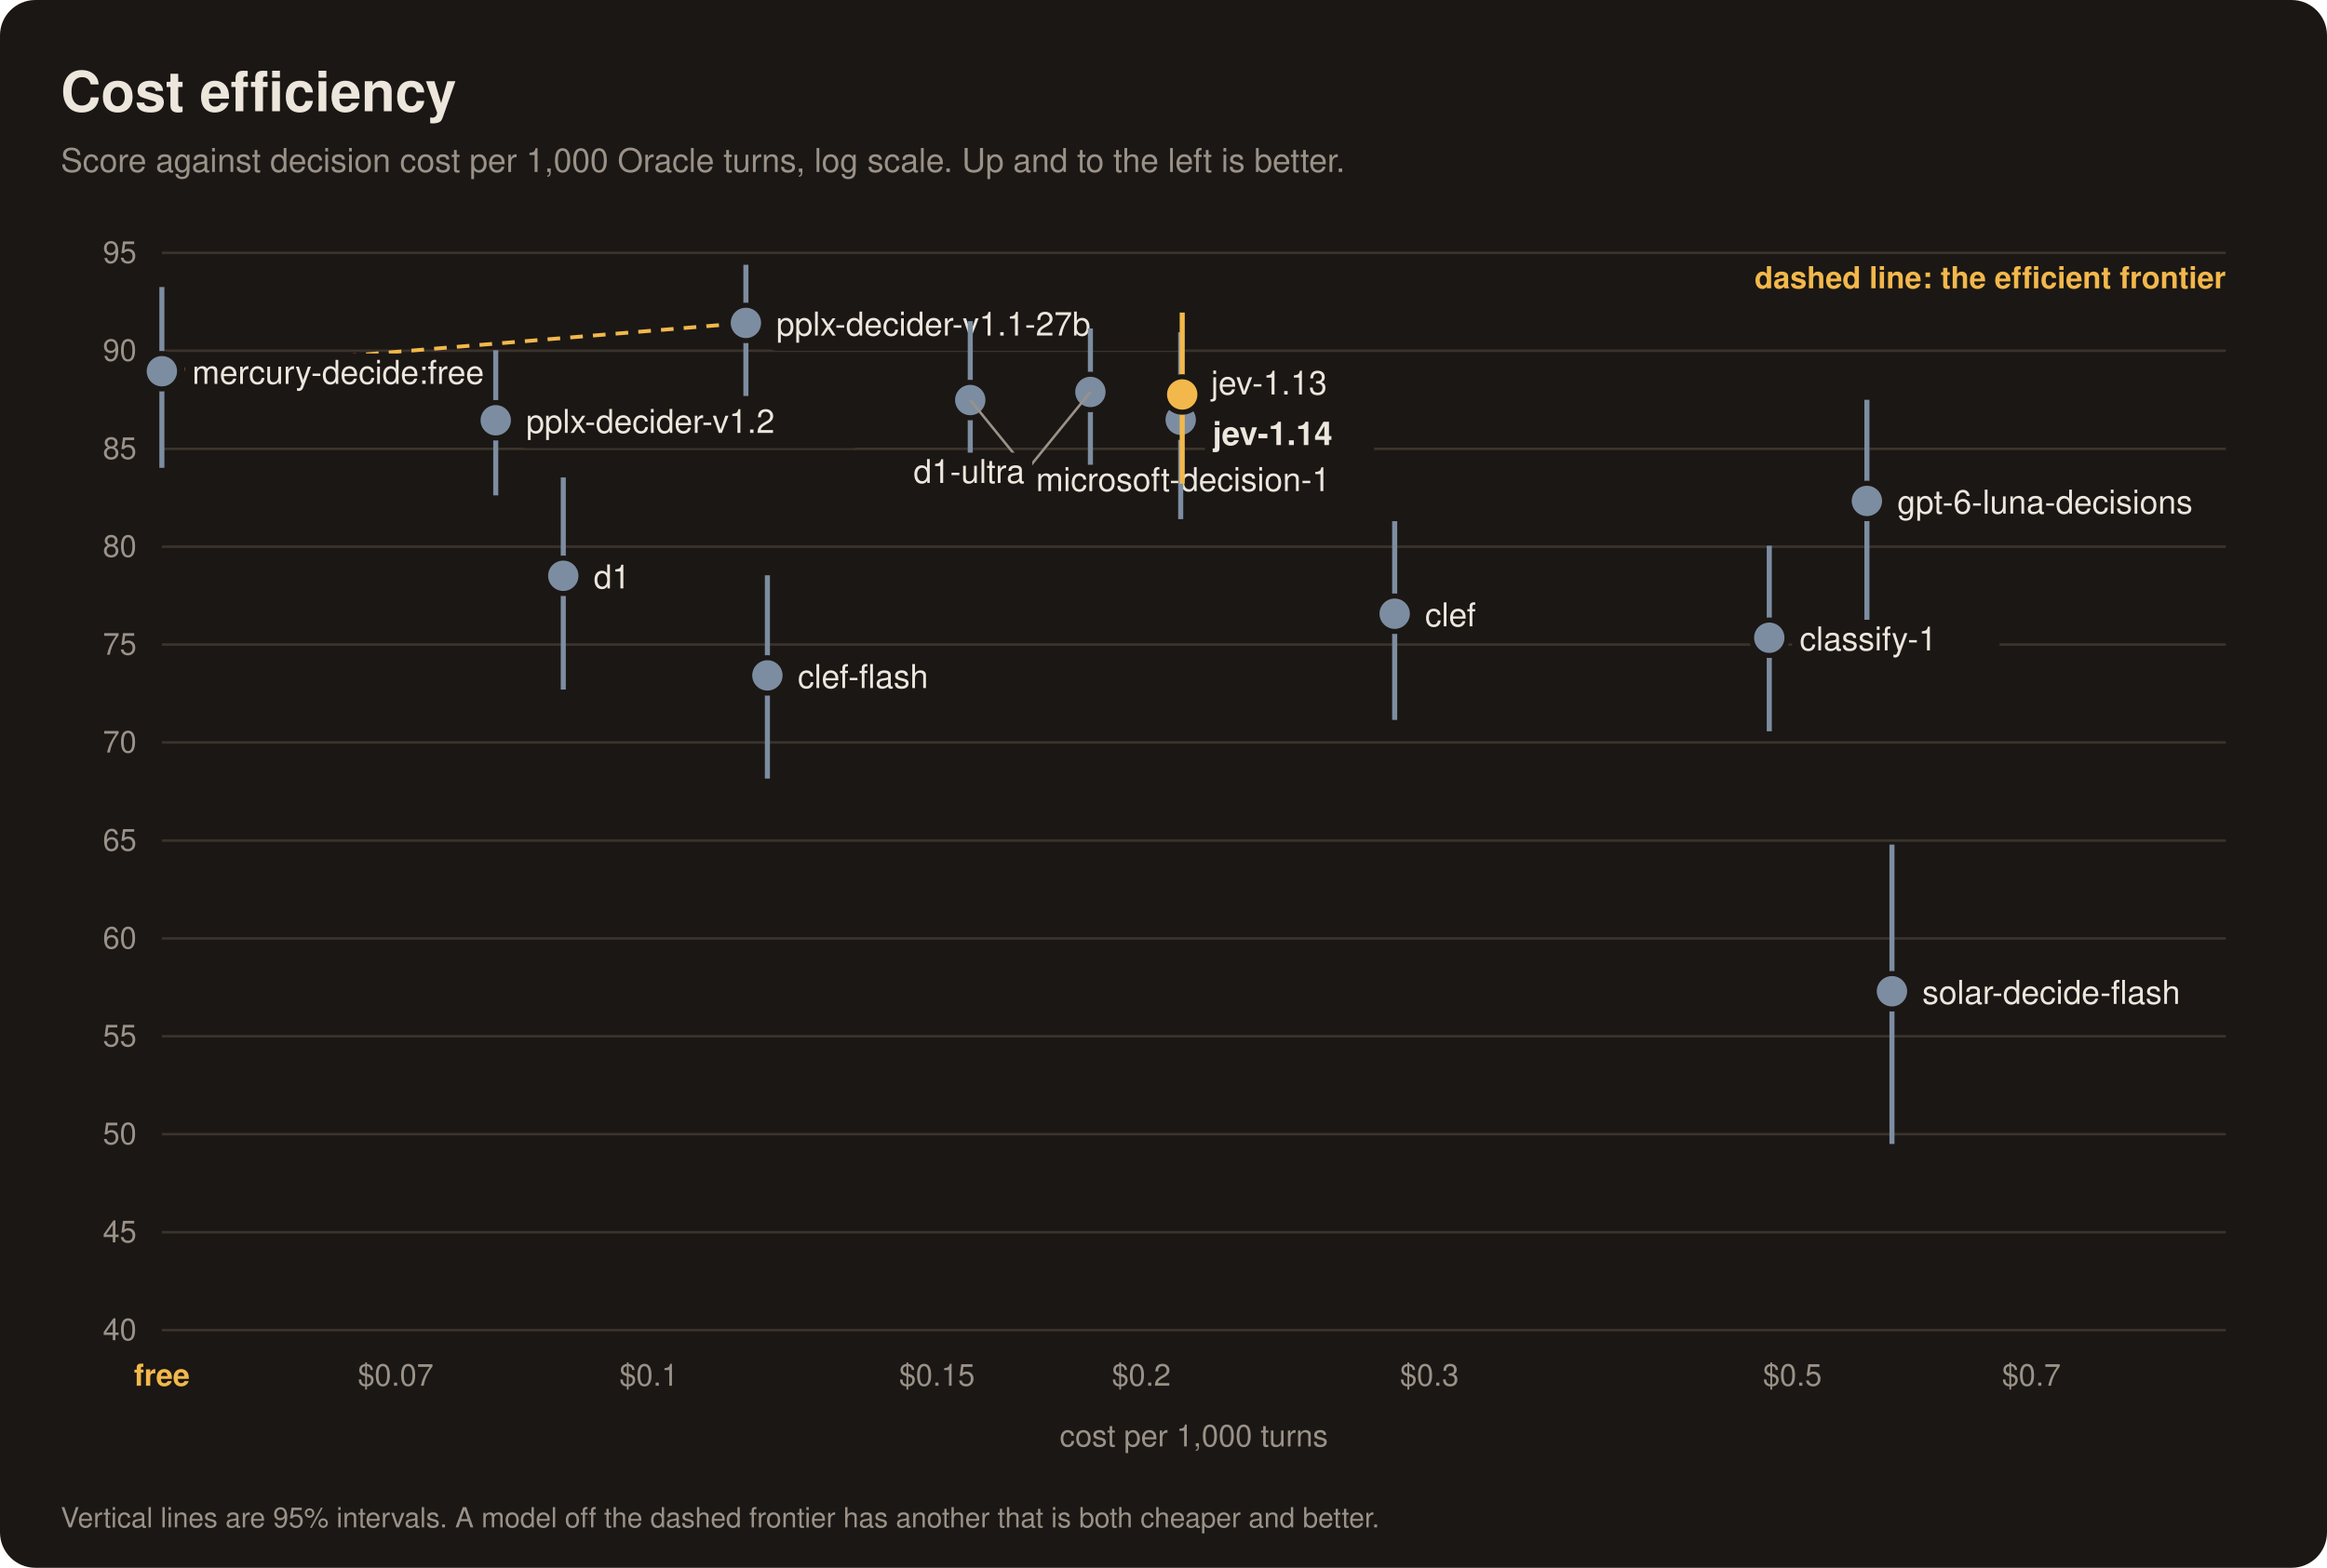
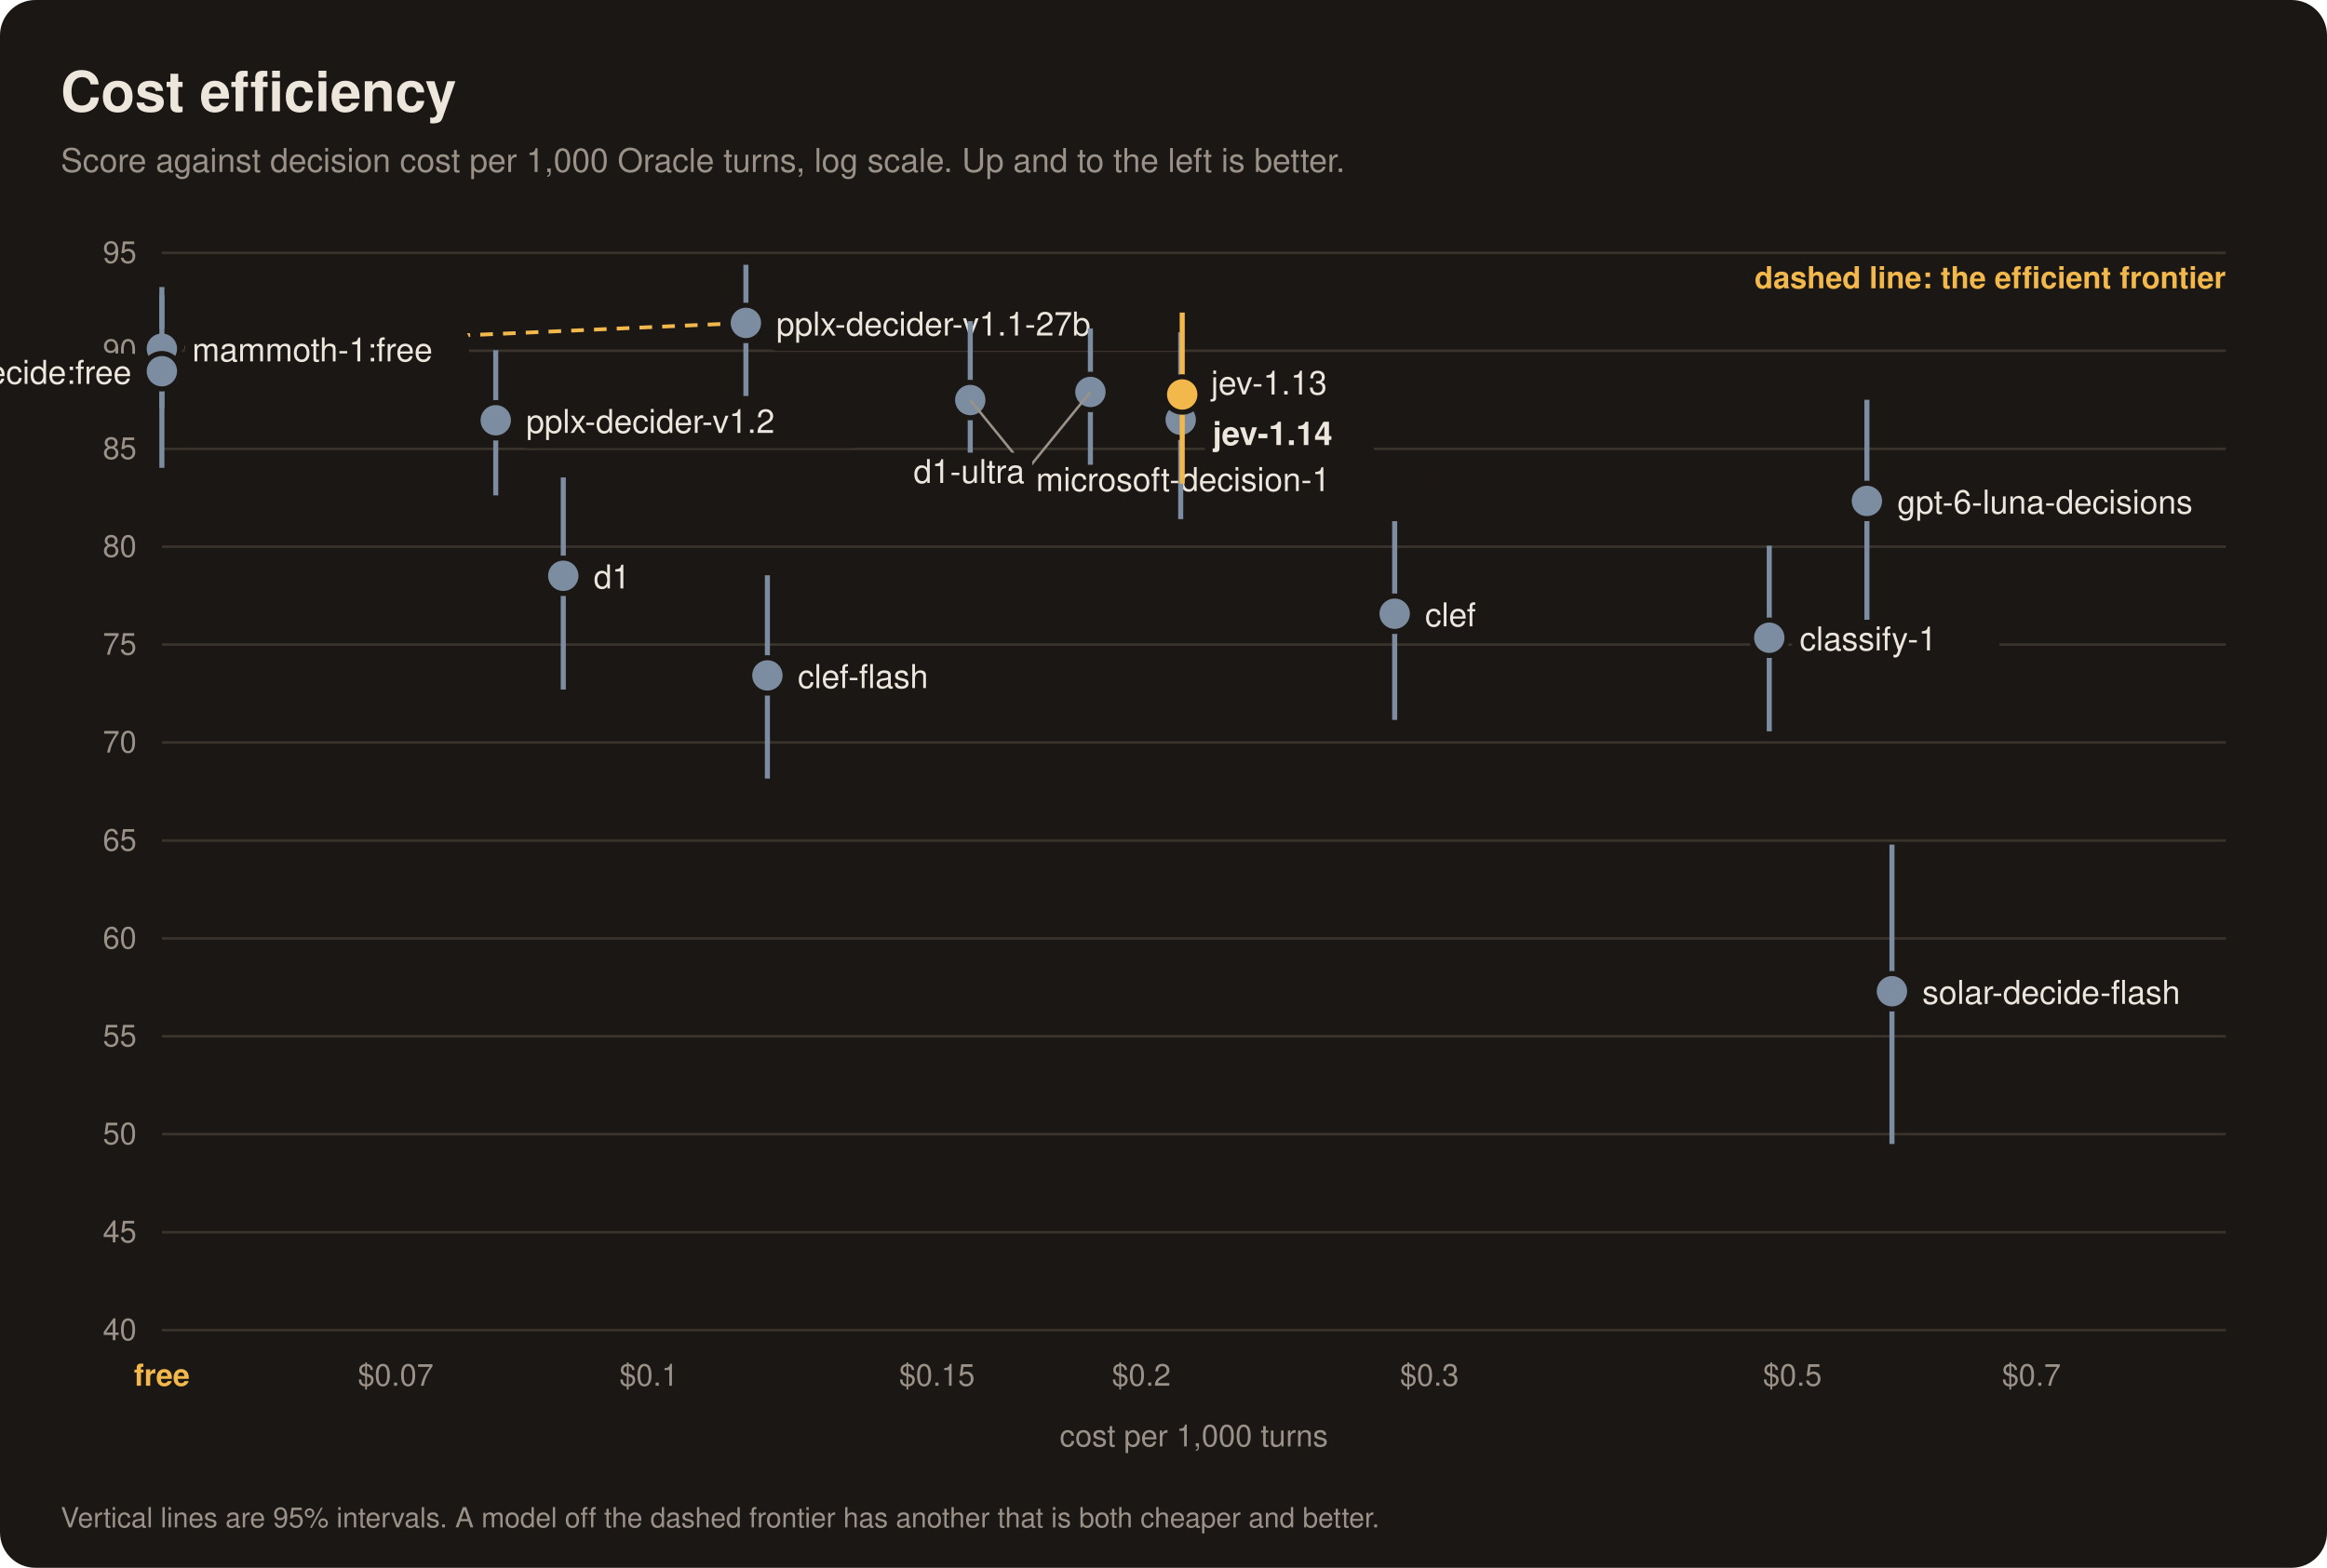
<svg xmlns="http://www.w3.org/2000/svg" viewBox="0 0 920 620" width="920" role="img" aria-label="Cost efficiency" font-family="-apple-system,BlinkMacSystemFont,'Segoe UI',Helvetica,Arial,sans-serif">
  <rect width="920" height="620" rx="14" fill="#1b1714" />
  <text x="24.0" y="44.0" font-size="22" font-weight="700" fill="#ece6dd" text-anchor="start">Cost efficiency</text>
  <text x="24.0" y="68.0" font-size="13" font-weight="400" fill="#9a9288" text-anchor="start">Score against decision cost per 1,000 Oracle turns, log scale. Up and to the left is better.</text>
  <line x1="64.0" y1="526.0" x2="880.0" y2="526.0" stroke="#3a332c" stroke-width="1.0" />
  <text x="54.0" y="530.0" font-size="12" font-weight="400" fill="#9a9288" text-anchor="end">40</text>
  <line x1="64.0" y1="487.3" x2="880.0" y2="487.3" stroke="#3a332c" stroke-width="1.0" />
  <text x="54.0" y="491.3" font-size="12" font-weight="400" fill="#9a9288" text-anchor="end">45</text>
  <line x1="64.0" y1="448.5" x2="880.0" y2="448.5" stroke="#3a332c" stroke-width="1.0" />
  <text x="54.0" y="452.5" font-size="12" font-weight="400" fill="#9a9288" text-anchor="end">50</text>
  <line x1="64.0" y1="409.8" x2="880.0" y2="409.8" stroke="#3a332c" stroke-width="1.0" />
  <text x="54.0" y="413.8" font-size="12" font-weight="400" fill="#9a9288" text-anchor="end">55</text>
  <line x1="64.0" y1="371.1" x2="880.0" y2="371.1" stroke="#3a332c" stroke-width="1.0" />
  <text x="54.0" y="375.1" font-size="12" font-weight="400" fill="#9a9288" text-anchor="end">60</text>
  <line x1="64.0" y1="332.4" x2="880.0" y2="332.4" stroke="#3a332c" stroke-width="1.0" />
  <text x="54.0" y="336.4" font-size="12" font-weight="400" fill="#9a9288" text-anchor="end">65</text>
  <line x1="64.0" y1="293.6" x2="880.0" y2="293.6" stroke="#3a332c" stroke-width="1.0" />
  <text x="54.0" y="297.6" font-size="12" font-weight="400" fill="#9a9288" text-anchor="end">70</text>
  <line x1="64.0" y1="254.9" x2="880.0" y2="254.9" stroke="#3a332c" stroke-width="1.0" />
  <text x="54.0" y="258.9" font-size="12" font-weight="400" fill="#9a9288" text-anchor="end">75</text>
  <line x1="64.0" y1="216.2" x2="880.0" y2="216.2" stroke="#3a332c" stroke-width="1.0" />
  <text x="54.0" y="220.2" font-size="12" font-weight="400" fill="#9a9288" text-anchor="end">80</text>
  <line x1="64.0" y1="177.5" x2="880.0" y2="177.5" stroke="#3a332c" stroke-width="1.0" />
  <text x="54.0" y="181.5" font-size="12" font-weight="400" fill="#9a9288" text-anchor="end">85</text>
  <line x1="64.0" y1="138.7" x2="880.0" y2="138.7" stroke="#3a332c" stroke-width="1.0" />
  <text x="54.0" y="142.7" font-size="12" font-weight="400" fill="#9a9288" text-anchor="end">90</text>
  <line x1="64.0" y1="100.0" x2="880.0" y2="100.0" stroke="#3a332c" stroke-width="1.0" />
  <text x="54.0" y="104.0" font-size="12" font-weight="400" fill="#9a9288" text-anchor="end">95</text>
  <text x="156.4" y="548.0" font-size="12" font-weight="400" fill="#9a9288" text-anchor="middle">$0.07</text>
  <text x="256.5" y="548.0" font-size="12" font-weight="400" fill="#9a9288" text-anchor="middle">$0.1</text>
  <text x="370.4" y="548.0" font-size="12" font-weight="400" fill="#9a9288" text-anchor="middle">$0.15</text>
  <text x="451.2" y="548.0" font-size="12" font-weight="400" fill="#9a9288" text-anchor="middle">$0.2</text>
  <text x="565.1" y="548.0" font-size="12" font-weight="400" fill="#9a9288" text-anchor="middle">$0.3</text>
  <text x="708.6" y="548.0" font-size="12" font-weight="400" fill="#9a9288" text-anchor="middle">$0.5</text>
  <text x="803.1" y="548.0" font-size="12" font-weight="400" fill="#9a9288" text-anchor="middle">$0.7</text>
  <text x="472.0" y="572.0" font-size="12" font-weight="400" fill="#9a9288" text-anchor="middle">cost per 1,000 turns</text>
  <text x="64.0" y="548.0" font-size="12" font-weight="600" fill="#f2b84b" text-anchor="middle">free</text>
-   <polyline points="64.0,146.8 294.9,127.7" fill="none" stroke="#f2b84b" stroke-width="1.5" stroke-dasharray="5 4" />
+   <polyline points="64.0,137.9 294.9,127.7" fill="none" stroke="#f2b84b" stroke-width="1.5" stroke-dasharray="5 4" />
  <text x="880.0" y="114.0" font-size="12" font-weight="600" fill="#f2b84b" text-anchor="end">dashed line: the efficient frontier</text>
+   <line x1="64.0" y1="161.4" x2="64.0" y2="116.6" stroke="#7d8da1" stroke-width="2.0" />
+   <circle cx="64.0" cy="137.9" r="7" fill="#7d8da1" stroke="#1b1714" stroke-width="2" />
+   <rect x="73.0" y="130.9" width="112.4" height="18.0" rx="3.0" fill="#1b1714" />
+   <text x="76.0" y="142.9" font-size="13" font-weight="500" fill="#ece6dd" text-anchor="start">mammoth-1:free</text>
  <line x1="64.0" y1="185.0" x2="64.0" y2="113.5" stroke="#7d8da1" stroke-width="2.0" />
  <circle cx="64.0" cy="146.8" r="7" fill="#7d8da1" stroke="#1b1714" stroke-width="2" />
-   <rect x="73.0" y="139.8" width="150.4" height="18.0" rx="3.0" fill="#1b1714" />
-   <text x="76.0" y="151.8" font-size="13" font-weight="500" fill="#ece6dd" text-anchor="start">mercury-decide:free</text>
+   <rect x="-95.4" y="139.8" width="150.4" height="18.0" rx="3.0" fill="#1b1714" />
+   <text x="52.0" y="151.8" font-size="13" font-weight="500" fill="#ece6dd" text-anchor="end">mercury-decide:free</text>
  <line x1="196.0" y1="195.9" x2="196.0" y2="138.5" stroke="#7d8da1" stroke-width="2.0" />
  <circle cx="196.0" cy="166.2" r="7" fill="#7d8da1" stroke="#1b1714" stroke-width="2" />
  <rect x="205.0" y="159.2" width="135.2" height="18.0" rx="3.0" fill="#1b1714" />
  <text x="208.0" y="171.2" font-size="13" font-weight="500" fill="#ece6dd" text-anchor="start">pplx-decider-v1.2</text>
  <line x1="222.7" y1="272.7" x2="222.7" y2="188.8" stroke="#7d8da1" stroke-width="2.0" />
  <circle cx="222.7" cy="227.7" r="7" fill="#7d8da1" stroke="#1b1714" stroke-width="2" />
  <rect x="231.7" y="220.7" width="21.2" height="18.0" rx="3.0" fill="#1b1714" />
  <text x="234.7" y="232.7" font-size="13" font-weight="500" fill="#ece6dd" text-anchor="start">d1</text>
  <line x1="294.9" y1="156.6" x2="294.9" y2="104.7" stroke="#7d8da1" stroke-width="2.0" />
  <circle cx="294.9" cy="127.7" r="7" fill="#7d8da1" stroke="#1b1714" stroke-width="2" />
  <rect x="303.9" y="120.7" width="165.6" height="18.0" rx="3.0" fill="#1b1714" />
  <text x="306.9" y="132.7" font-size="13" font-weight="500" fill="#ece6dd" text-anchor="start">pplx-decider-v1.1-27b</text>
  <line x1="303.4" y1="307.9" x2="303.4" y2="227.5" stroke="#7d8da1" stroke-width="2.0" />
  <circle cx="303.4" cy="267.1" r="7" fill="#7d8da1" stroke="#1b1714" stroke-width="2" />
  <rect x="312.4" y="260.1" width="82.0" height="18.0" rx="3.0" fill="#1b1714" />
  <text x="315.4" y="272.1" font-size="13" font-weight="500" fill="#ece6dd" text-anchor="start">clef-flash</text>
  <line x1="383.6" y1="193.8" x2="383.6" y2="127.0" stroke="#7d8da1" stroke-width="2.0" />
  <circle cx="383.6" cy="158.2" r="7" fill="#7d8da1" stroke="#1b1714" stroke-width="2" />
  <line x1="383.6" y1="158.2" x2="409.6" y2="190.2" stroke="#9a9288" stroke-width="1.0" />
  <rect x="406.6" y="182.2" width="158.0" height="18.0" rx="3.0" fill="#1b1714" />
  <text x="409.6" y="194.2" font-size="13" font-weight="500" fill="#ece6dd" text-anchor="start">microsoft-decision-1</text>
  <line x1="431.1" y1="183.8" x2="431.1" y2="129.9" stroke="#7d8da1" stroke-width="2.0" />
  <circle cx="431.1" cy="155.0" r="7" fill="#7d8da1" stroke="#1b1714" stroke-width="2" />
  <line x1="431.1" y1="155.0" x2="405.1" y2="187.0" stroke="#9a9288" stroke-width="1.0" />
  <rect x="341.3" y="179.0" width="66.8" height="18.0" rx="3.0" fill="#1b1714" />
  <text x="405.1" y="191.0" font-size="13" font-weight="500" fill="#ece6dd" text-anchor="end">d1-ultra</text>
  <line x1="466.8" y1="205.3" x2="466.8" y2="131.4" stroke="#7d8da1" stroke-width="2.0" />
  <circle cx="466.8" cy="166.0" r="7" fill="#7d8da1" stroke="#1b1714" stroke-width="2" />
  <rect x="475.8" y="144.0" width="66.8" height="18.0" rx="3.0" fill="#1b1714" />
  <text x="478.8" y="156.0" font-size="13" font-weight="500" fill="#ece6dd" text-anchor="start">jev-1.13</text>
  <line x1="467.4" y1="191.3" x2="467.4" y2="123.6" stroke="#f2b84b" stroke-width="2.0" />
  <circle cx="467.4" cy="156.0" r="7" fill="#f2b84b" stroke="#1b1714" stroke-width="2" />
  <rect x="476.4" y="164.0" width="66.8" height="18.0" rx="3.0" fill="#1b1714" />
  <text x="479.4" y="176.0" font-size="13" font-weight="700" fill="#ece6dd" text-anchor="start">jev-1.14</text>
  <line x1="551.4" y1="284.7" x2="551.4" y2="206.1" stroke="#7d8da1" stroke-width="2.0" />
  <circle cx="551.4" cy="242.7" r="7" fill="#7d8da1" stroke="#1b1714" stroke-width="2" />
  <rect x="560.4" y="235.7" width="36.4" height="18.0" rx="3.0" fill="#1b1714" />
  <text x="563.4" y="247.7" font-size="13" font-weight="500" fill="#ece6dd" text-anchor="start">clef</text>
  <line x1="699.5" y1="289.2" x2="699.5" y2="215.8" stroke="#7d8da1" stroke-width="2.0" />
  <circle cx="699.5" cy="252.2" r="7" fill="#7d8da1" stroke="#1b1714" stroke-width="2" />
  <rect x="708.5" y="245.2" width="82.0" height="18.0" rx="3.0" fill="#1b1714" />
  <text x="711.5" y="257.2" font-size="13" font-weight="500" fill="#ece6dd" text-anchor="start">classify-1</text>
  <line x1="738.1" y1="245.1" x2="738.1" y2="158.1" stroke="#7d8da1" stroke-width="2.0" />
  <circle cx="738.1" cy="198.1" r="7" fill="#7d8da1" stroke="#1b1714" stroke-width="2" />
  <rect x="747.1" y="191.1" width="158.0" height="18.0" rx="3.0" fill="#1b1714" />
  <text x="750.1" y="203.1" font-size="13" font-weight="500" fill="#ece6dd" text-anchor="start">gpt-6-luna-decisions</text>
  <line x1="748.0" y1="452.4" x2="748.0" y2="334.0" stroke="#7d8da1" stroke-width="2.0" />
  <circle cx="748.0" cy="392.0" r="7" fill="#7d8da1" stroke="#1b1714" stroke-width="2" />
  <rect x="757.0" y="385.0" width="142.8" height="18.0" rx="3.0" fill="#1b1714" />
  <text x="760.0" y="397.0" font-size="13" font-weight="500" fill="#ece6dd" text-anchor="start">solar-decide-flash</text>
  <text x="24.0" y="604.0" font-size="11" font-weight="400" fill="#9a9288" text-anchor="start">Vertical lines are 95% intervals. A model off the dashed frontier has another that is both cheaper and better.</text>
</svg>
